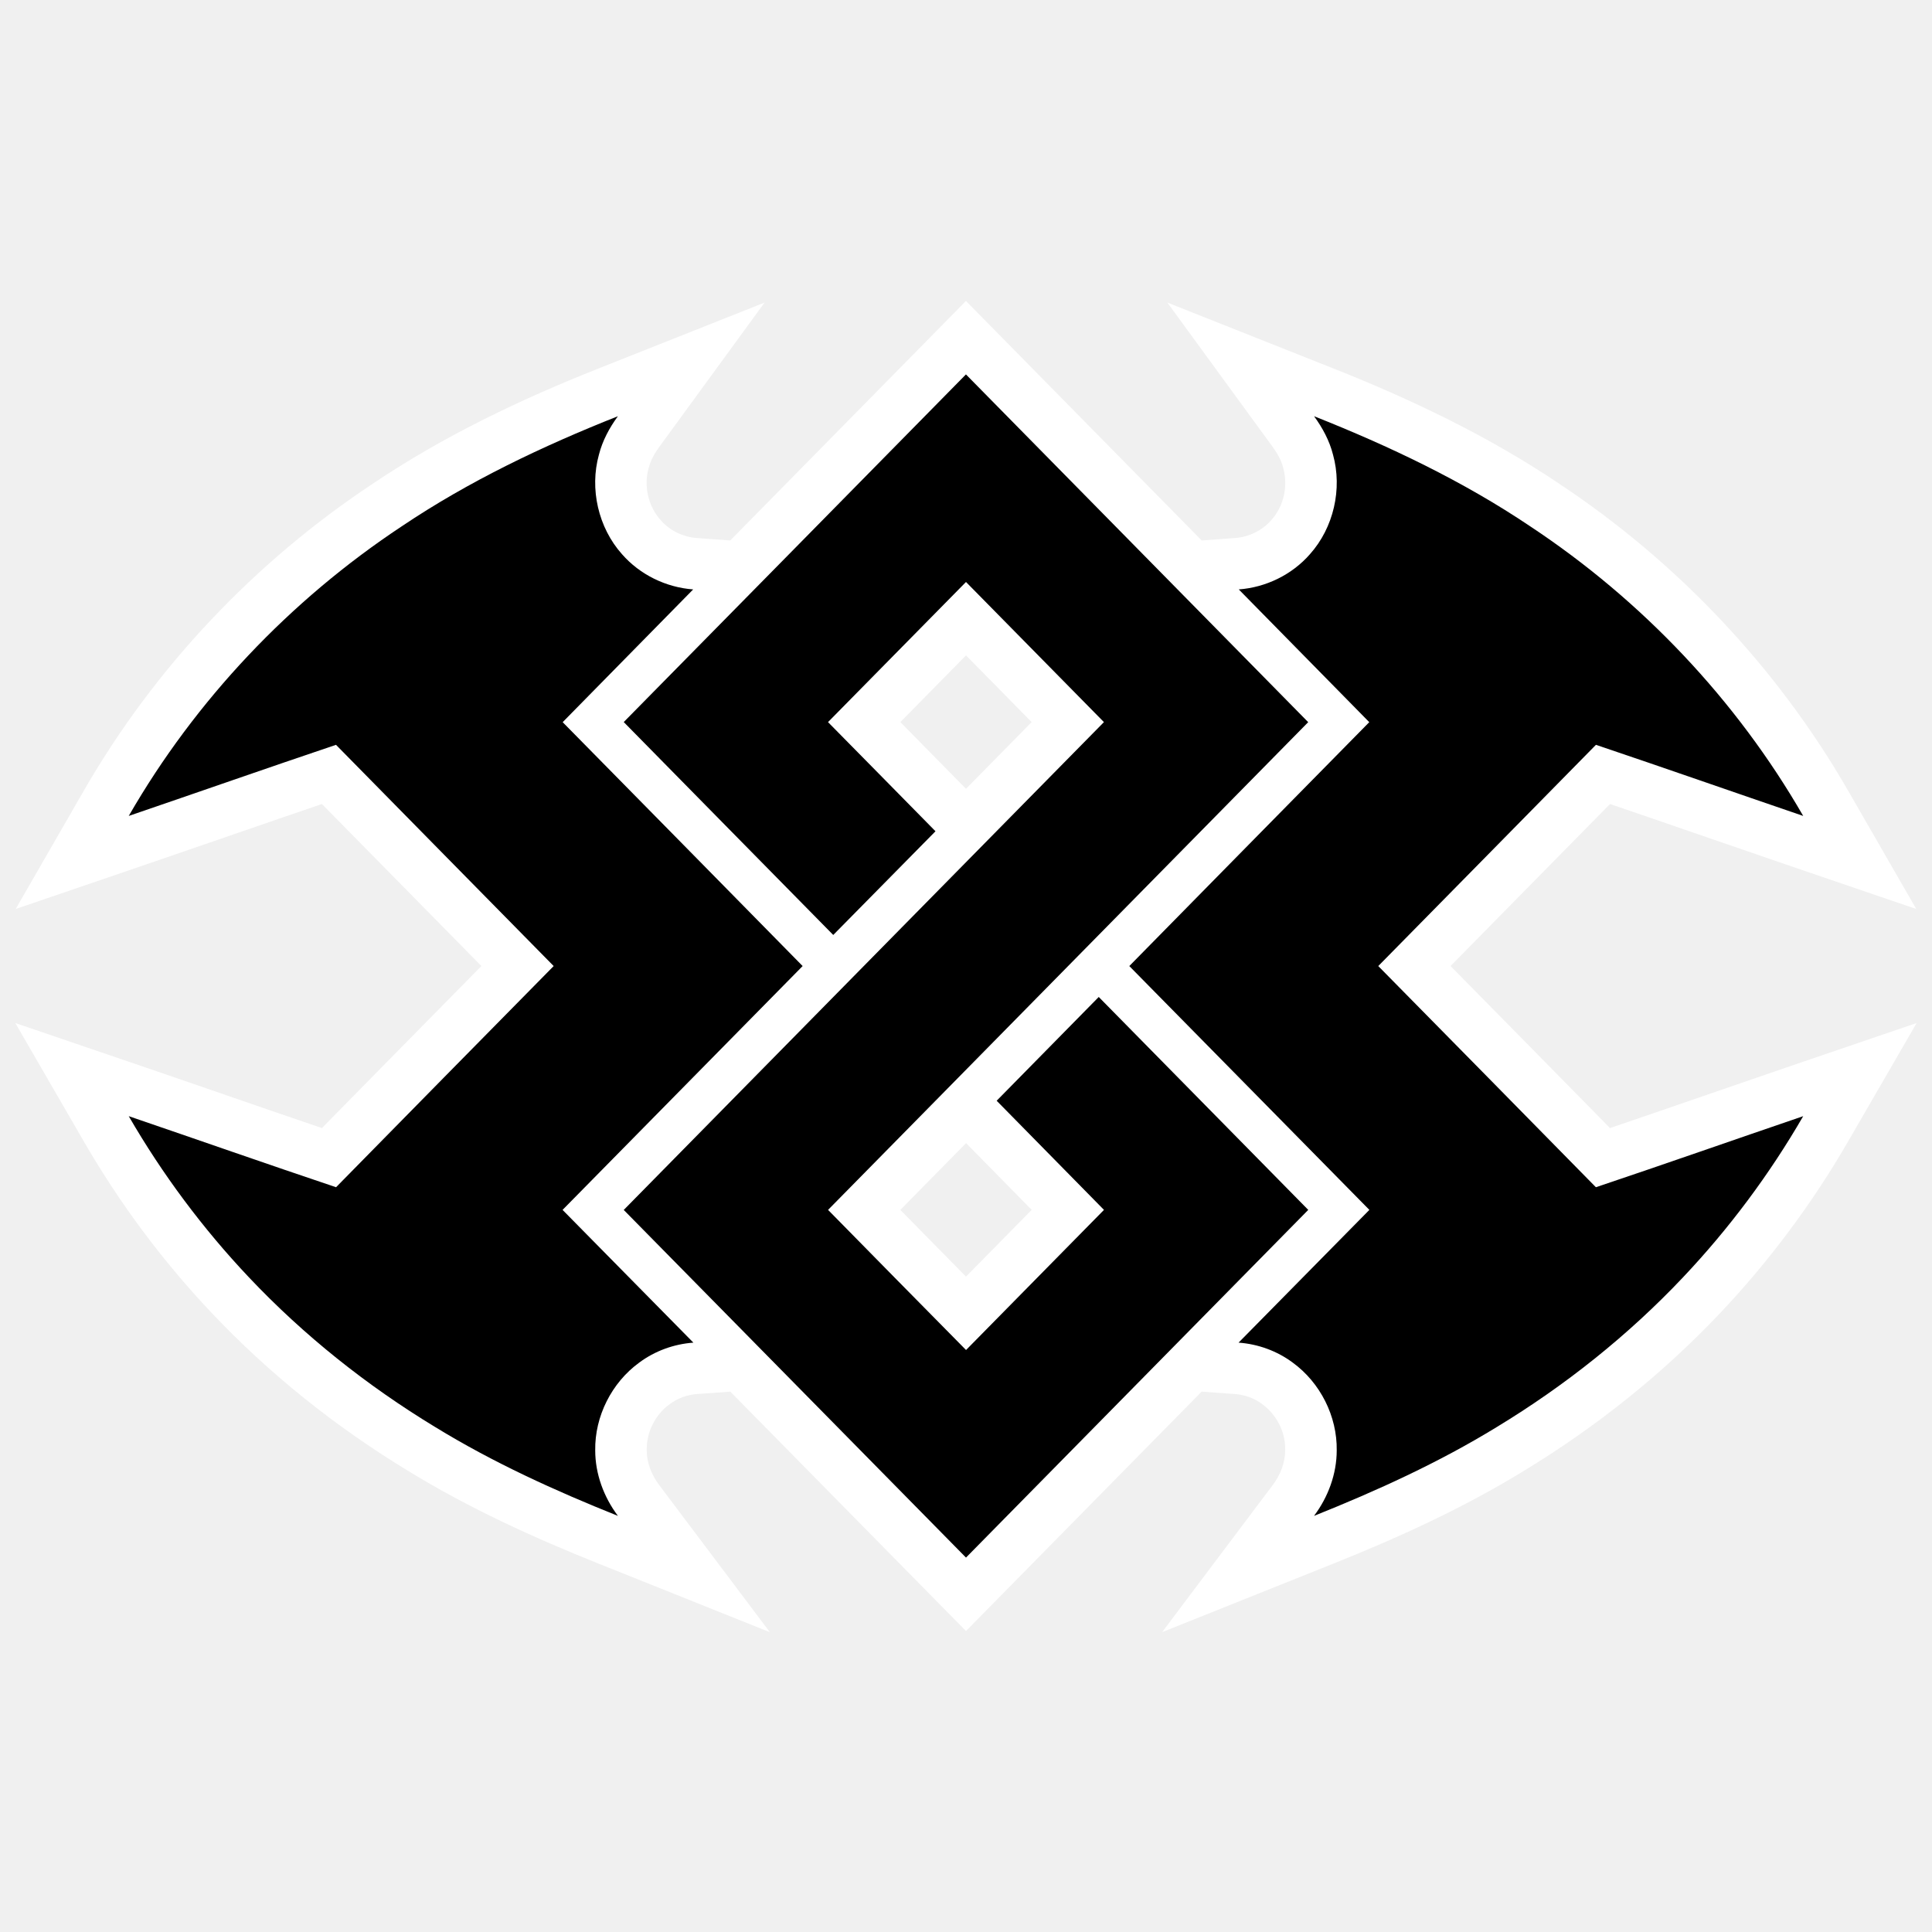
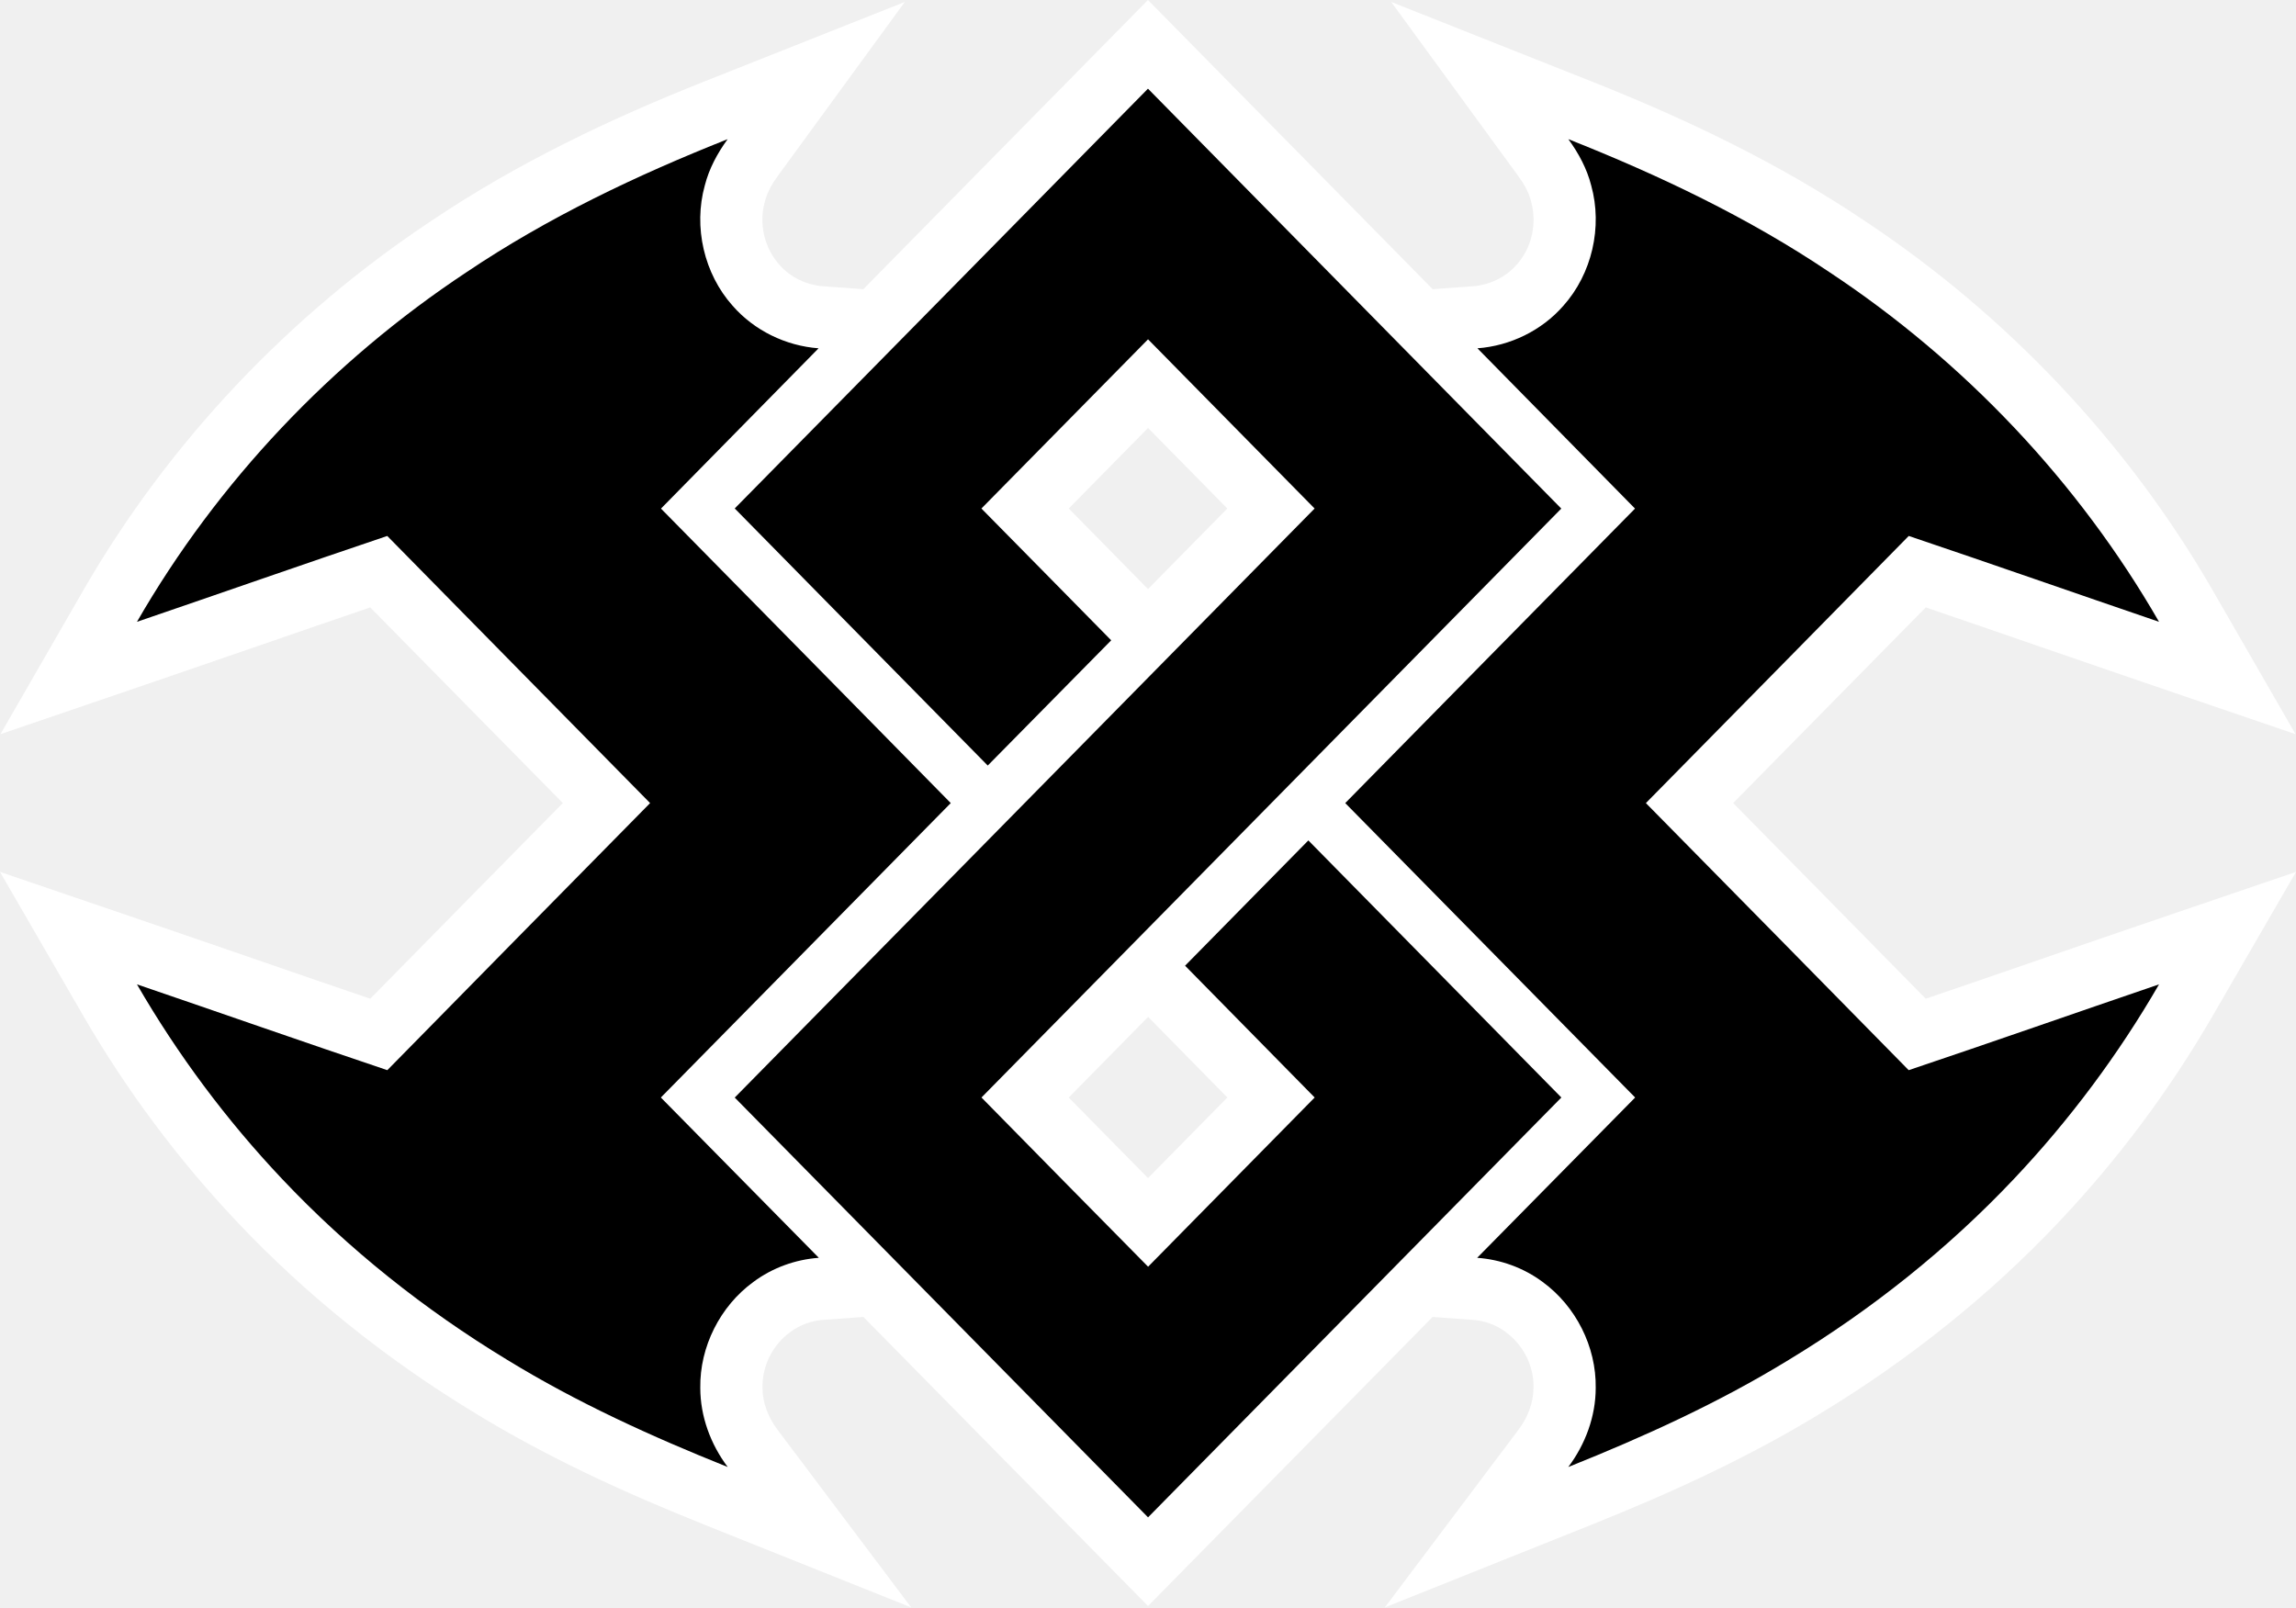
- <svg xmlns="http://www.w3.org/2000/svg" width="300" height="300" viewBox="0 0 300 300" version="1.1" xml:space="preserve" style="fill-rule:evenodd;clip-rule:evenodd;stroke-linejoin:round;stroke-miterlimit:2;">
-   <path d="M113.39,83.925L108.221,83.546C106.089,83.389 104.021,82.41 102.614,80.797L102.583,80.761C100.65,78.598 99.946,75.485 100.71,72.736L100.733,72.652C101.056,71.387 101.689,70.328 102.406,69.346L118.724,46.984L92.993,57.194C80.769,62.045 68.837,67.74 57.905,75.096C39.579,87.233 24.046,103.629 13.058,122.704L2.437,141.144L22.575,134.268C31.719,131.147 40.839,127.96 49.985,124.844C58.233,133.238 66.496,141.617 74.75,150.005C66.491,158.391 58.232,166.772 49.987,175.167C40.842,172.061 31.723,168.869 22.574,165.747L2.378,158.858L13.067,177.326C18.602,186.89 25.247,195.808 32.831,203.83C41.842,213.374 52.207,221.625 63.425,228.43C72.791,234.169 82.801,238.74 92.979,242.813L119.542,253.443L102.345,230.577C101.184,229.034 100.425,227.153 100.425,225.213L100.425,225.152C100.382,222.357 101.753,219.667 103.957,218.059L103.993,218.033C105.247,217.096 106.73,216.573 108.245,216.463L113.401,216.09L144.3,247.476L150.002,253.264L155.701,247.473L186.593,216.09L191.745,216.463C193.26,216.573 194.743,217.096 195.962,218.006L195.998,218.033C198.238,219.667 199.608,222.357 199.566,225.091L199.565,225.152C199.565,227.153 198.806,229.034 197.645,230.577L180.449,253.443L207.011,242.813C217.19,238.74 227.2,234.169 236.566,228.43C247.784,221.625 258.148,213.374 267.16,203.83C274.743,195.808 281.389,186.89 286.924,177.326L297.613,158.858L277.417,165.747C268.268,168.869 259.149,172.061 250.003,175.167C241.759,166.772 233.499,158.391 225.241,150.005C233.495,141.617 241.757,133.238 250.005,124.844C259.152,127.96 268.272,131.147 277.415,134.268L297.553,141.144L286.932,122.704C275.945,103.629 260.412,87.233 242.062,75.08C231.136,67.732 219.212,62.041 206.998,57.194L181.267,46.984L197.585,69.346C198.302,70.328 198.935,71.387 199.236,72.568L199.257,72.652C200.044,75.485 199.341,78.598 197.44,80.726L197.408,80.761C195.97,82.41 193.902,83.389 191.77,83.546L186.602,83.925C176.302,73.457 165.997,62.991 155.692,52.525L149.99,46.735L144.29,52.527C133.99,62.992 123.693,73.46 113.39,83.925ZM150.012,177.503L139.803,187.873C143.199,191.328 146.596,194.782 149.998,198.232C153.398,194.777 156.8,191.323 160.202,187.868L150.012,177.503ZM149.998,122.485L160.196,112.128C156.799,108.673 153.401,105.22 150.001,101.767C146.602,105.22 143.206,108.674 139.807,112.127L149.998,122.485Z" style="fill:white;" />
-   <g transform="matrix(8.12504,0,0,8.12504,19.9988,19.9994)">
-     <path d="M9.459,11.338C11.64,9.125 13.819,6.909 15.999,4.694C18.18,6.909 20.361,9.124 22.54,11.34C19.481,14.447 16.422,17.553 13.364,20.661C14.242,21.554 15.12,22.448 16.001,23.339C16.879,22.446 17.758,21.554 18.637,20.661C17.953,19.966 17.27,19.27 16.586,18.575C17.236,17.914 17.887,17.254 18.537,16.592C19.872,17.948 21.207,19.304 22.541,20.661C20.361,22.877 18.18,25.091 16,27.306C13.819,25.092 11.64,22.876 9.459,20.662C12.516,17.552 15.578,14.448 18.636,11.339C17.758,10.446 16.88,9.553 16,8.661C15.12,9.553 14.243,10.447 13.363,11.339C14.049,12.033 14.732,12.73 15.417,13.425C14.766,14.086 14.114,14.747 13.463,15.407C12.129,14.05 10.792,12.696 9.459,11.338ZM22.652,5.493C22.814,5.715 22.946,5.96 23.014,6.227C23.196,6.882 23.026,7.623 22.573,8.13C22.231,8.522 21.731,8.765 21.213,8.803C22.043,9.65 22.877,10.493 23.707,11.34C22.178,12.894 20.648,14.446 19.121,16.001C20.65,17.555 22.179,19.108 23.709,20.661C22.876,21.506 22.043,22.352 21.209,23.198C21.582,23.225 21.946,23.357 22.246,23.581C22.771,23.964 23.095,24.606 23.085,25.257C23.085,25.708 22.921,26.15 22.651,26.509C23.853,26.028 25.036,25.49 26.142,24.812C27.448,24.02 28.655,23.06 29.704,21.949C30.585,21.017 31.357,19.981 32,18.87C30.678,19.321 29.361,19.784 28.038,20.228C26.654,18.817 25.266,17.41 23.879,16.001C25.265,14.591 26.654,13.184 28.039,11.773C29.362,12.219 30.679,12.681 32,13.132C30.723,10.915 28.917,9.01 26.784,7.598C25.497,6.732 24.091,6.064 22.652,5.493ZM9.347,5.493C9.185,5.715 9.053,5.96 8.985,6.227C8.803,6.882 8.973,7.623 9.426,8.13C9.768,8.522 10.268,8.765 10.786,8.803C9.956,9.65 9.122,10.493 8.292,11.34C9.821,12.894 11.351,14.446 12.878,16.001C11.349,17.555 9.82,19.108 8.29,20.661C9.123,21.506 9.956,22.352 10.79,23.198C10.417,23.225 10.053,23.357 9.753,23.581C9.228,23.964 8.904,24.606 8.914,25.257C8.914,25.708 9.078,26.15 9.348,26.509C8.146,26.028 6.963,25.49 5.857,24.812C4.551,24.02 3.344,23.06 2.295,21.949C1.414,21.017 0.642,19.981 -0.001,18.87C1.321,19.321 2.638,19.784 3.961,20.228C5.345,18.817 6.733,17.41 8.12,16.001C6.734,14.591 5.345,13.184 3.96,11.773C2.637,12.219 1.32,12.681 -0.001,13.132C1.276,10.915 3.082,9.01 5.215,7.598C6.502,6.732 7.908,6.064 9.347,5.493ZM9.459,11.338L9.459,11.338L9.459,11.337L9.459,11.338Z" style="fill-rule:nonzero;" />
+ <svg xmlns="http://www.w3.org/2000/svg" id="Layer_2" width="295.235" height="206.708" viewBox="0 0 295.235 206.708">
+   <defs>
+     <style>.cls-1{fill:#fff;fill-rule:evenodd;}</style>
+   </defs>
+   <g id="Layer_1-2">
+     <path class="cls-1" d="M111.012,37.19l-5.169-.379c-2.132-.157-4.2-1.136-5.607-2.749l-.031-.036c-1.933-2.163-2.637-5.276-1.873-8.025l.023-.084c.323-1.265.956-2.324,1.673-3.306L116.346.249l-25.731,10.21c-12.224,4.851-24.156,10.546-35.088,17.902-18.326,12.137-33.859,28.533-44.847,47.608L.059,94.409l20.138-6.876c9.144-3.121,18.264-6.308,27.41-9.424,8.248,8.394,16.511,16.773,24.765,25.161-8.259,8.386-16.518,16.767-24.763,25.162-9.145-3.106-18.264-6.298-27.413-9.42L0,112.123l10.689,18.468c5.535,9.564,12.18,18.482,19.764,26.504,9.011,9.544,19.376,17.795,30.594,24.6,9.366,5.739,19.376,10.31,29.554,14.383l26.563,10.63-17.197-22.866c-1.161-1.543-1.92-3.424-1.92-5.364v-.061c-.043-2.795,1.328-5.485,3.532-7.093l.036-.026c1.254-.937,2.737-1.46,4.252-1.57l5.156-.373,30.899,31.386,5.702,5.788,5.699-5.791,30.892-31.383,5.152.373c1.515.11,2.998.633,4.217,1.543l.036.027c2.24,1.634,3.61,4.324,3.568,7.058l-.001.061c0,2.001-.759,3.882-1.92,5.425l-17.196,22.866,26.562-10.63c10.179-4.073,20.189-8.644,29.555-14.383,11.218-6.805,21.582-15.056,30.594-24.6,7.583-8.022,14.229-16.94,19.764-26.504l10.689-18.468-20.196,6.889c-9.149,3.122-18.268,6.314-27.414,9.42-8.244-8.395-16.504-16.776-24.762-25.162,8.254-8.388,16.516-16.767,24.764-25.161,9.147,3.116,18.267,6.303,27.41,9.424l20.138,6.876-10.621-18.44c-10.987-19.075-26.52-35.471-44.87-47.624-10.926-7.348-22.85-13.039-35.064-17.886L178.889.249l16.318,22.362c.717.982,1.35,2.041,1.651,3.222l.021.084c.787,2.833.084,5.946-1.817,8.074l-.032.035c-1.438,1.649-3.506,2.628-5.638,2.785l-5.168.379c-10.3-10.468-20.605-20.934-30.91-31.4l-5.702-5.79-5.7,5.792c-10.3,10.465-20.597,20.933-30.9,31.398ZM147.634,130.768l-10.209,10.37c3.396,3.455,6.793,6.909,10.195,10.359,3.4-3.455,6.802-6.909,10.204-10.364l-10.19-10.365ZM147.62,75.75l10.198-10.357c-3.397-3.455-6.795-6.908-10.195-10.361-3.399,3.453-6.795,6.907-10.194,10.36l10.191,10.358Z" />
+     <path d="M94.476,65.386c17.721-17.981,35.425-35.986,53.138-53.983,17.721,17.997,35.441,35.994,53.146,53.999-24.855,25.244-49.709,50.481-74.555,75.733,7.134,7.256,14.268,14.519,21.426,21.759,7.134-7.256,14.276-14.503,21.418-21.759-5.558-5.647-11.107-11.302-16.664-16.949,5.281-5.371,10.571-10.733,15.852-16.112,10.847,11.018,21.694,22.035,32.533,33.061-17.713,18.005-35.433,35.994-53.146,53.991-17.721-17.989-35.425-35.994-53.146-53.983,24.838-25.269,49.717-50.489,74.563-75.75-7.134-7.256-14.268-14.511-21.418-21.759-7.15,7.248-14.276,14.511-21.426,21.759,5.574,5.639,11.123,11.302,16.689,16.949-5.289,5.371-10.587,10.741-15.876,16.104-10.839-11.026-21.702-22.027-32.533-33.061ZM201.669,17.895c1.316,1.804,2.389,3.794,2.941,5.964,1.479,5.322.097,11.343-3.583,15.462-2.779,3.185-6.841,5.159-11.05,5.468,6.744,6.882,13.52,13.731,20.264,20.613-12.423,12.626-24.855,25.236-37.261,37.871,12.423,12.626,24.846,25.244,37.278,37.863-6.768,6.866-13.536,13.739-20.313,20.613,3.031.219,5.988,1.292,8.426,3.112,4.266,3.112,6.898,8.328,6.817,13.618,0,3.664-1.333,7.256-3.526,10.173,9.766-3.908,19.378-8.279,28.365-13.788,10.611-6.435,20.418-14.235,28.941-23.262,7.158-7.573,13.431-15.99,18.655-25.017-10.741,3.664-21.442,7.426-32.191,11.034-11.245-11.464-22.523-22.896-33.792-34.345,11.261-11.456,22.547-22.888,33.8-34.353,10.749,3.624,21.45,7.378,32.183,11.042-10.376-18.013-25.049-33.491-42.38-44.964-10.457-7.036-21.881-12.464-33.573-17.103ZM93.566,17.895c-1.316,1.804-2.389,3.794-2.941,5.964-1.479,5.322-.098,11.343,3.583,15.462,2.779,3.185,6.841,5.159,11.05,5.468-6.744,6.882-13.52,13.731-20.264,20.613,12.423,12.626,24.855,25.236,37.261,37.871-12.423,12.626-24.846,25.244-37.278,37.863,6.768,6.866,13.536,13.739,20.313,20.613-3.031.219-5.988,1.292-8.426,3.112-4.266,3.112-6.898,8.328-6.817,13.618,0,3.664,1.333,7.256,3.526,10.173-9.766-3.908-19.378-8.279-28.365-13.788-10.611-6.435-20.418-14.235-28.941-23.262-7.158-7.573-13.431-15.99-18.655-25.017,10.741,3.664,21.442,7.426,32.191,11.034,11.245-11.464,22.523-22.896,33.792-34.345-11.261-11.456-22.547-22.888-33.8-34.353-10.749,3.624-21.45,7.378-32.183,11.042,10.376-18.013,25.049-33.491,42.38-44.964,10.457-7.036,21.881-12.464,33.573-17.103ZM94.476,65.386h0v-.008.008Z" />
  </g>
</svg>
